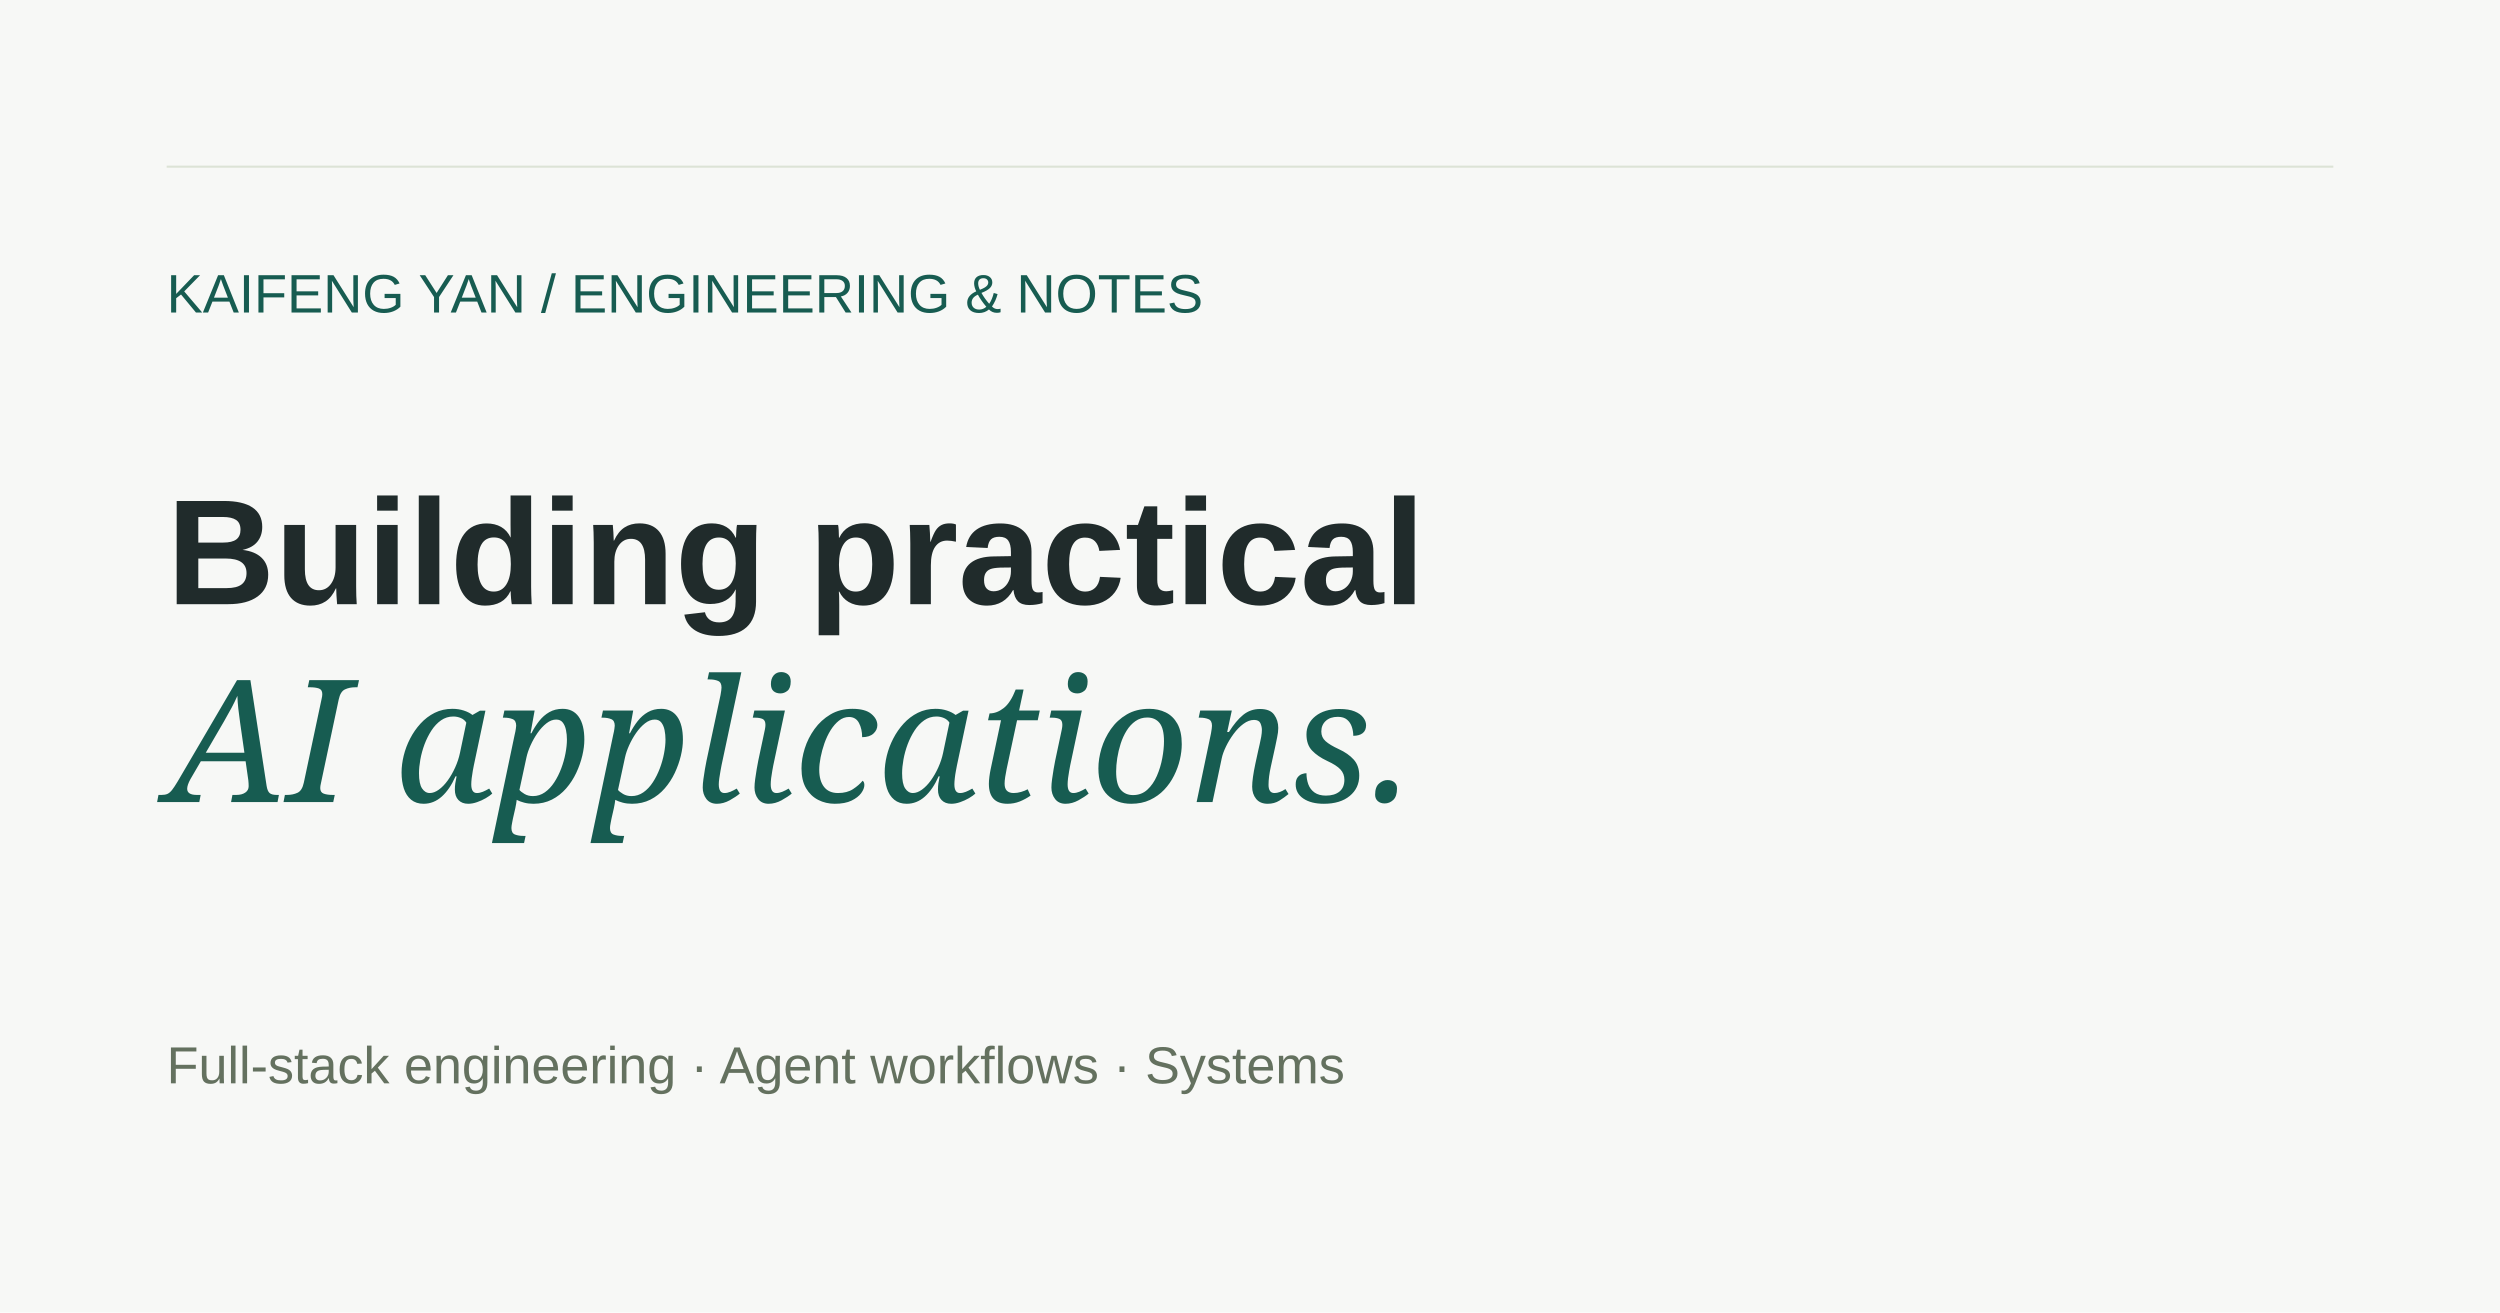
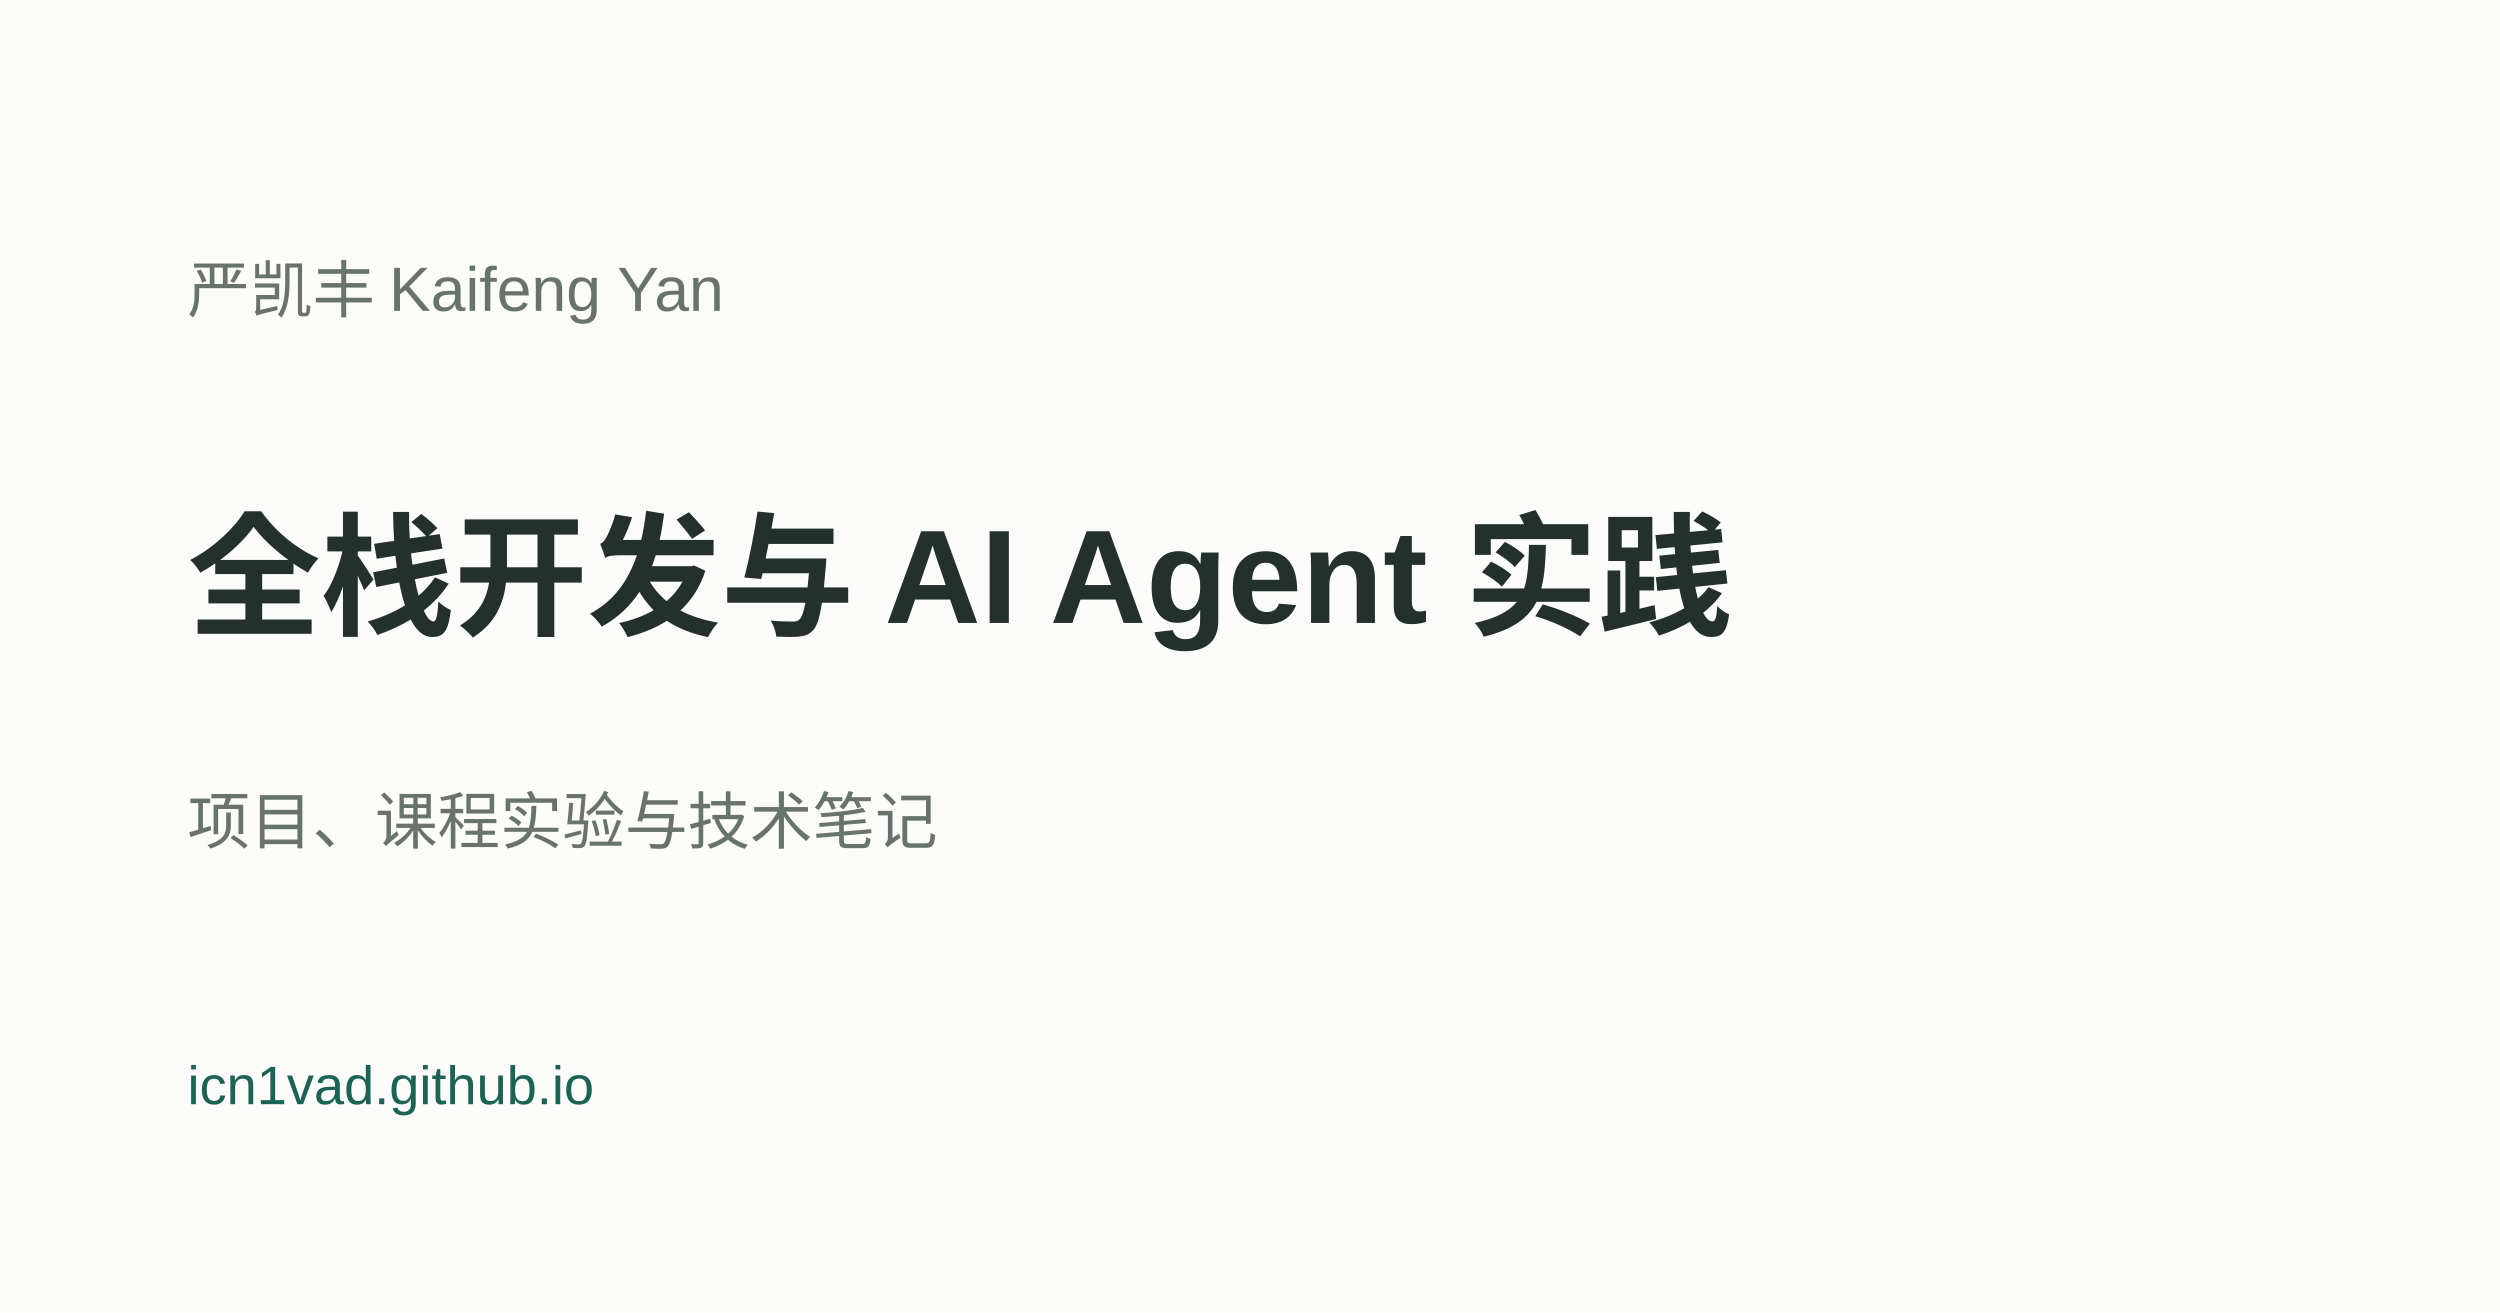
<svg xmlns="http://www.w3.org/2000/svg" width="1200" height="630" viewBox="0 0 1200 630">
-   <rect width="1200" height="630" fill="#f7f8f6" />
-   <path d="M80 80h1040" stroke="#dce3d6" />
-   <text x="80" y="150" font-family="Arial,sans-serif" font-size="26" fill="#175c51">KAIFENG YAN / ENGINEERING &amp; NOTES</text>
-   <text x="80" y="290" font-family="Arial,sans-serif" font-size="72" font-weight="600" fill="#202b2b">Building practical</text>
-   <text x="80" y="385" font-family="Georgia,serif" font-style="italic" font-size="82" fill="#175c51">AI applications.</text>
-   <text x="80" y="520" font-family="Arial,sans-serif" font-size="25" fill="#64715f">Full-stack engineering · Agent workflows · Systems</text>
+   <rect width="1200" height="630" fill="#fbfcfa" />
+   <g font-family="Microsoft YaHei,Arial,sans-serif">
+     <text x="90" y="150" font-size="30" fill="#68736c">严凯丰  Kaifeng Yan</text>
+     <text x="90" y="300" font-size="64" font-weight="600" fill="#23302c">全栈开发与 AI Agent 实践</text>
+     <text x="90" y="405" font-size="30" fill="#68736c">项目、课程实验与技术笔记</text>
+     <text x="90" y="530" font-size="26" fill="#1b6354">icn1vad.github.io</text>
+   </g>
</svg>
